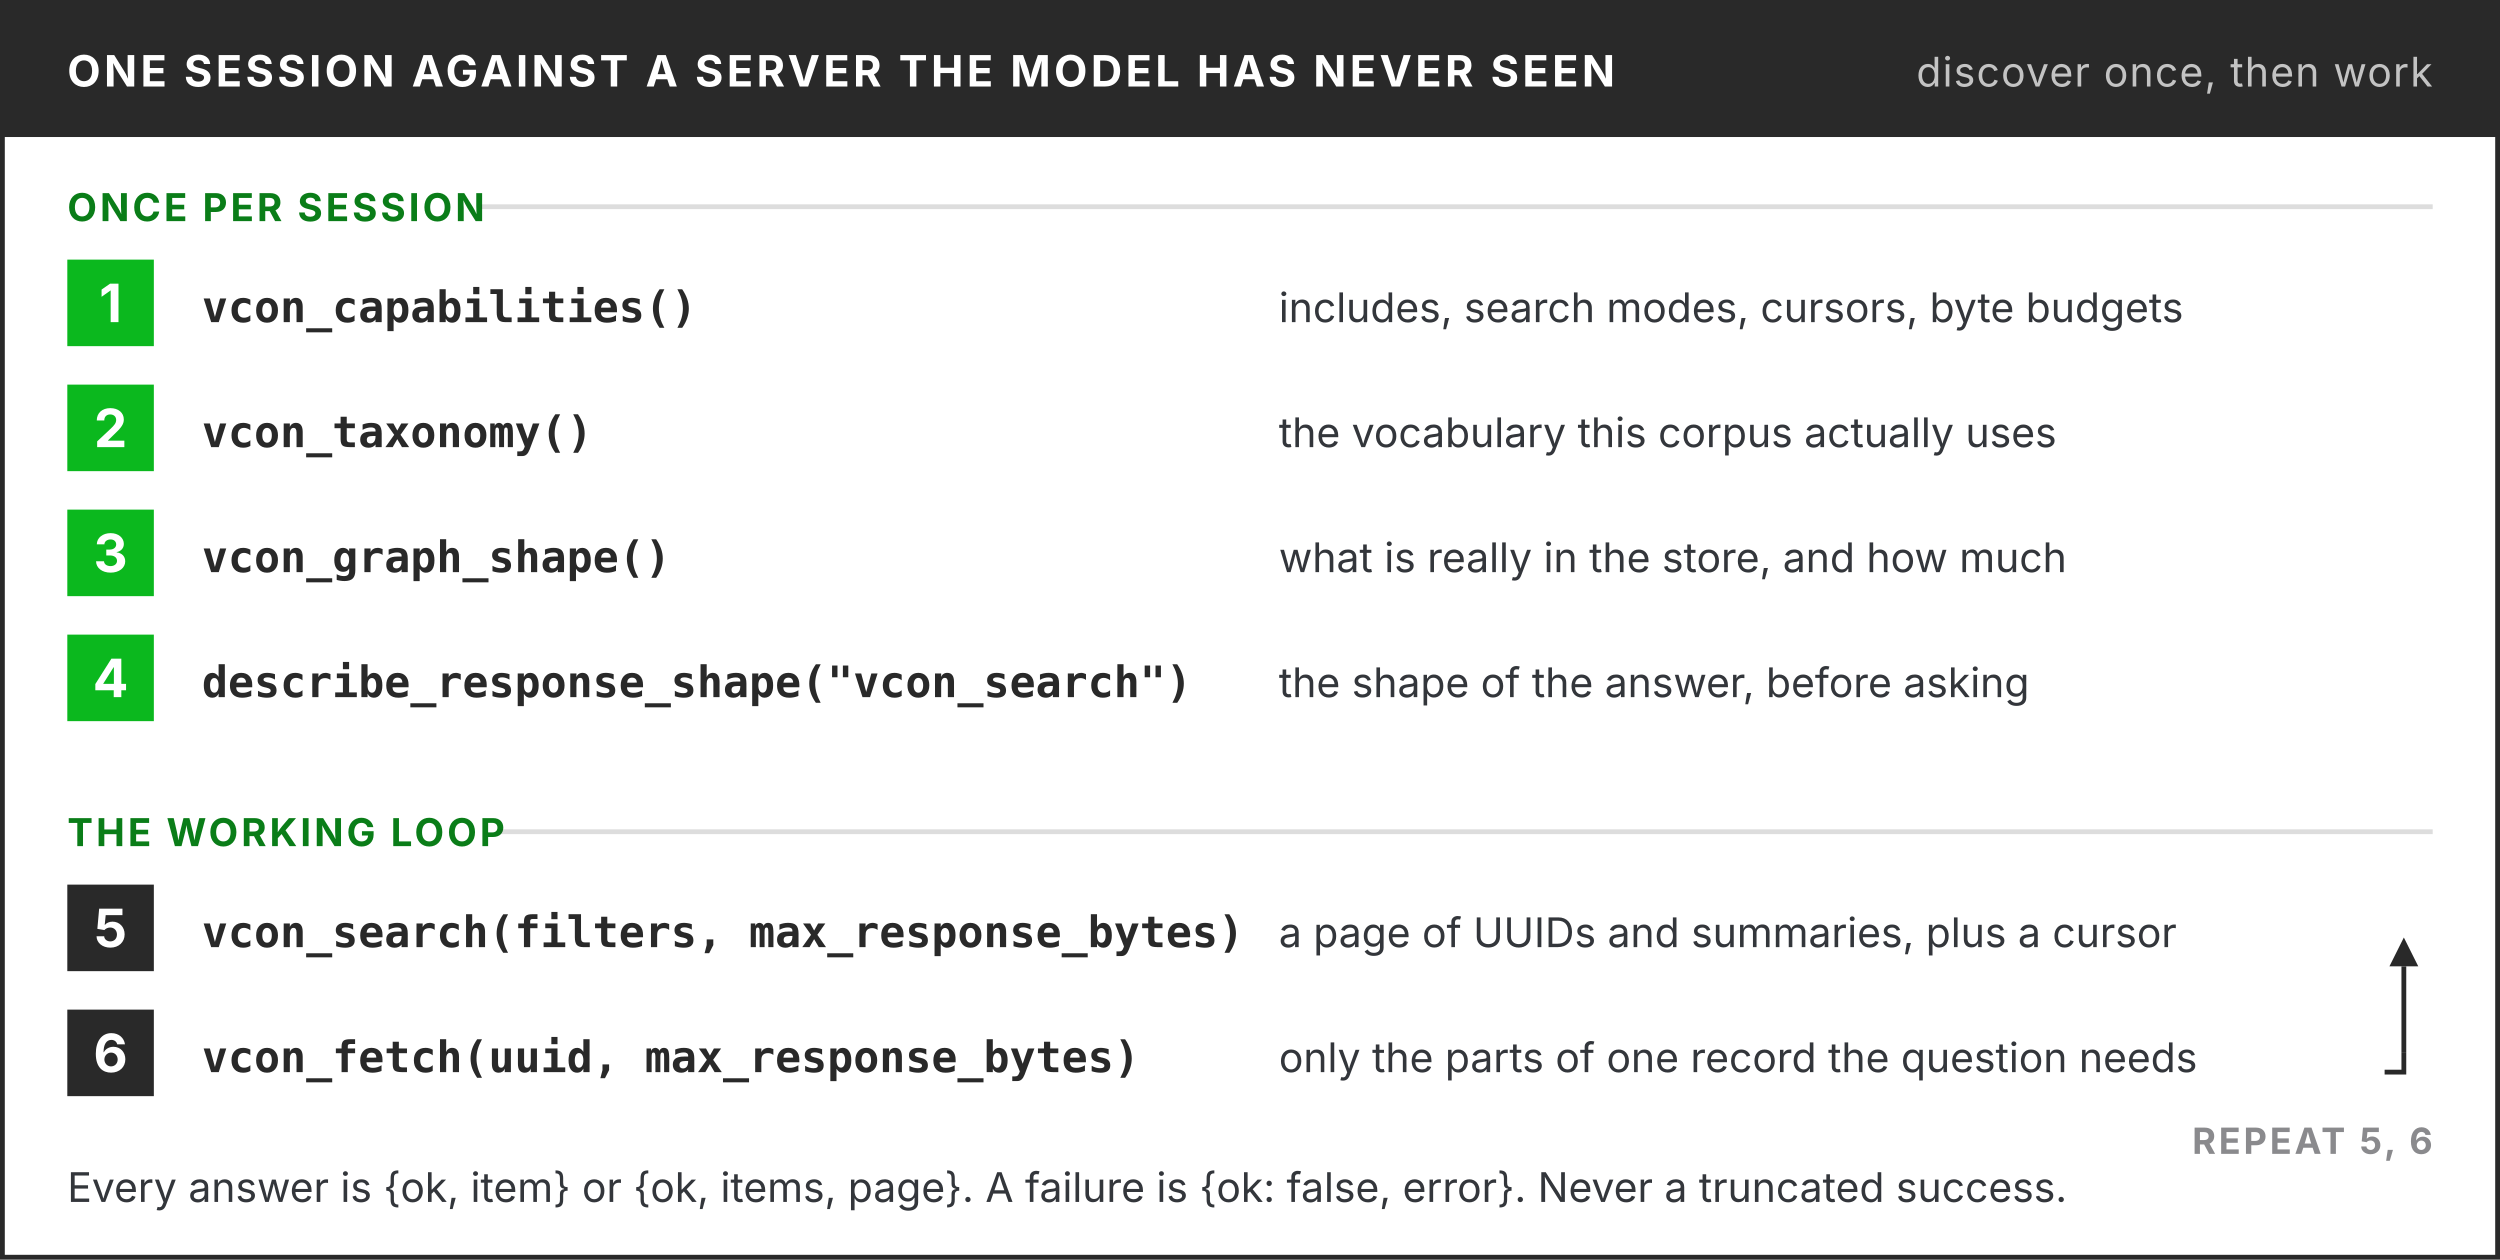
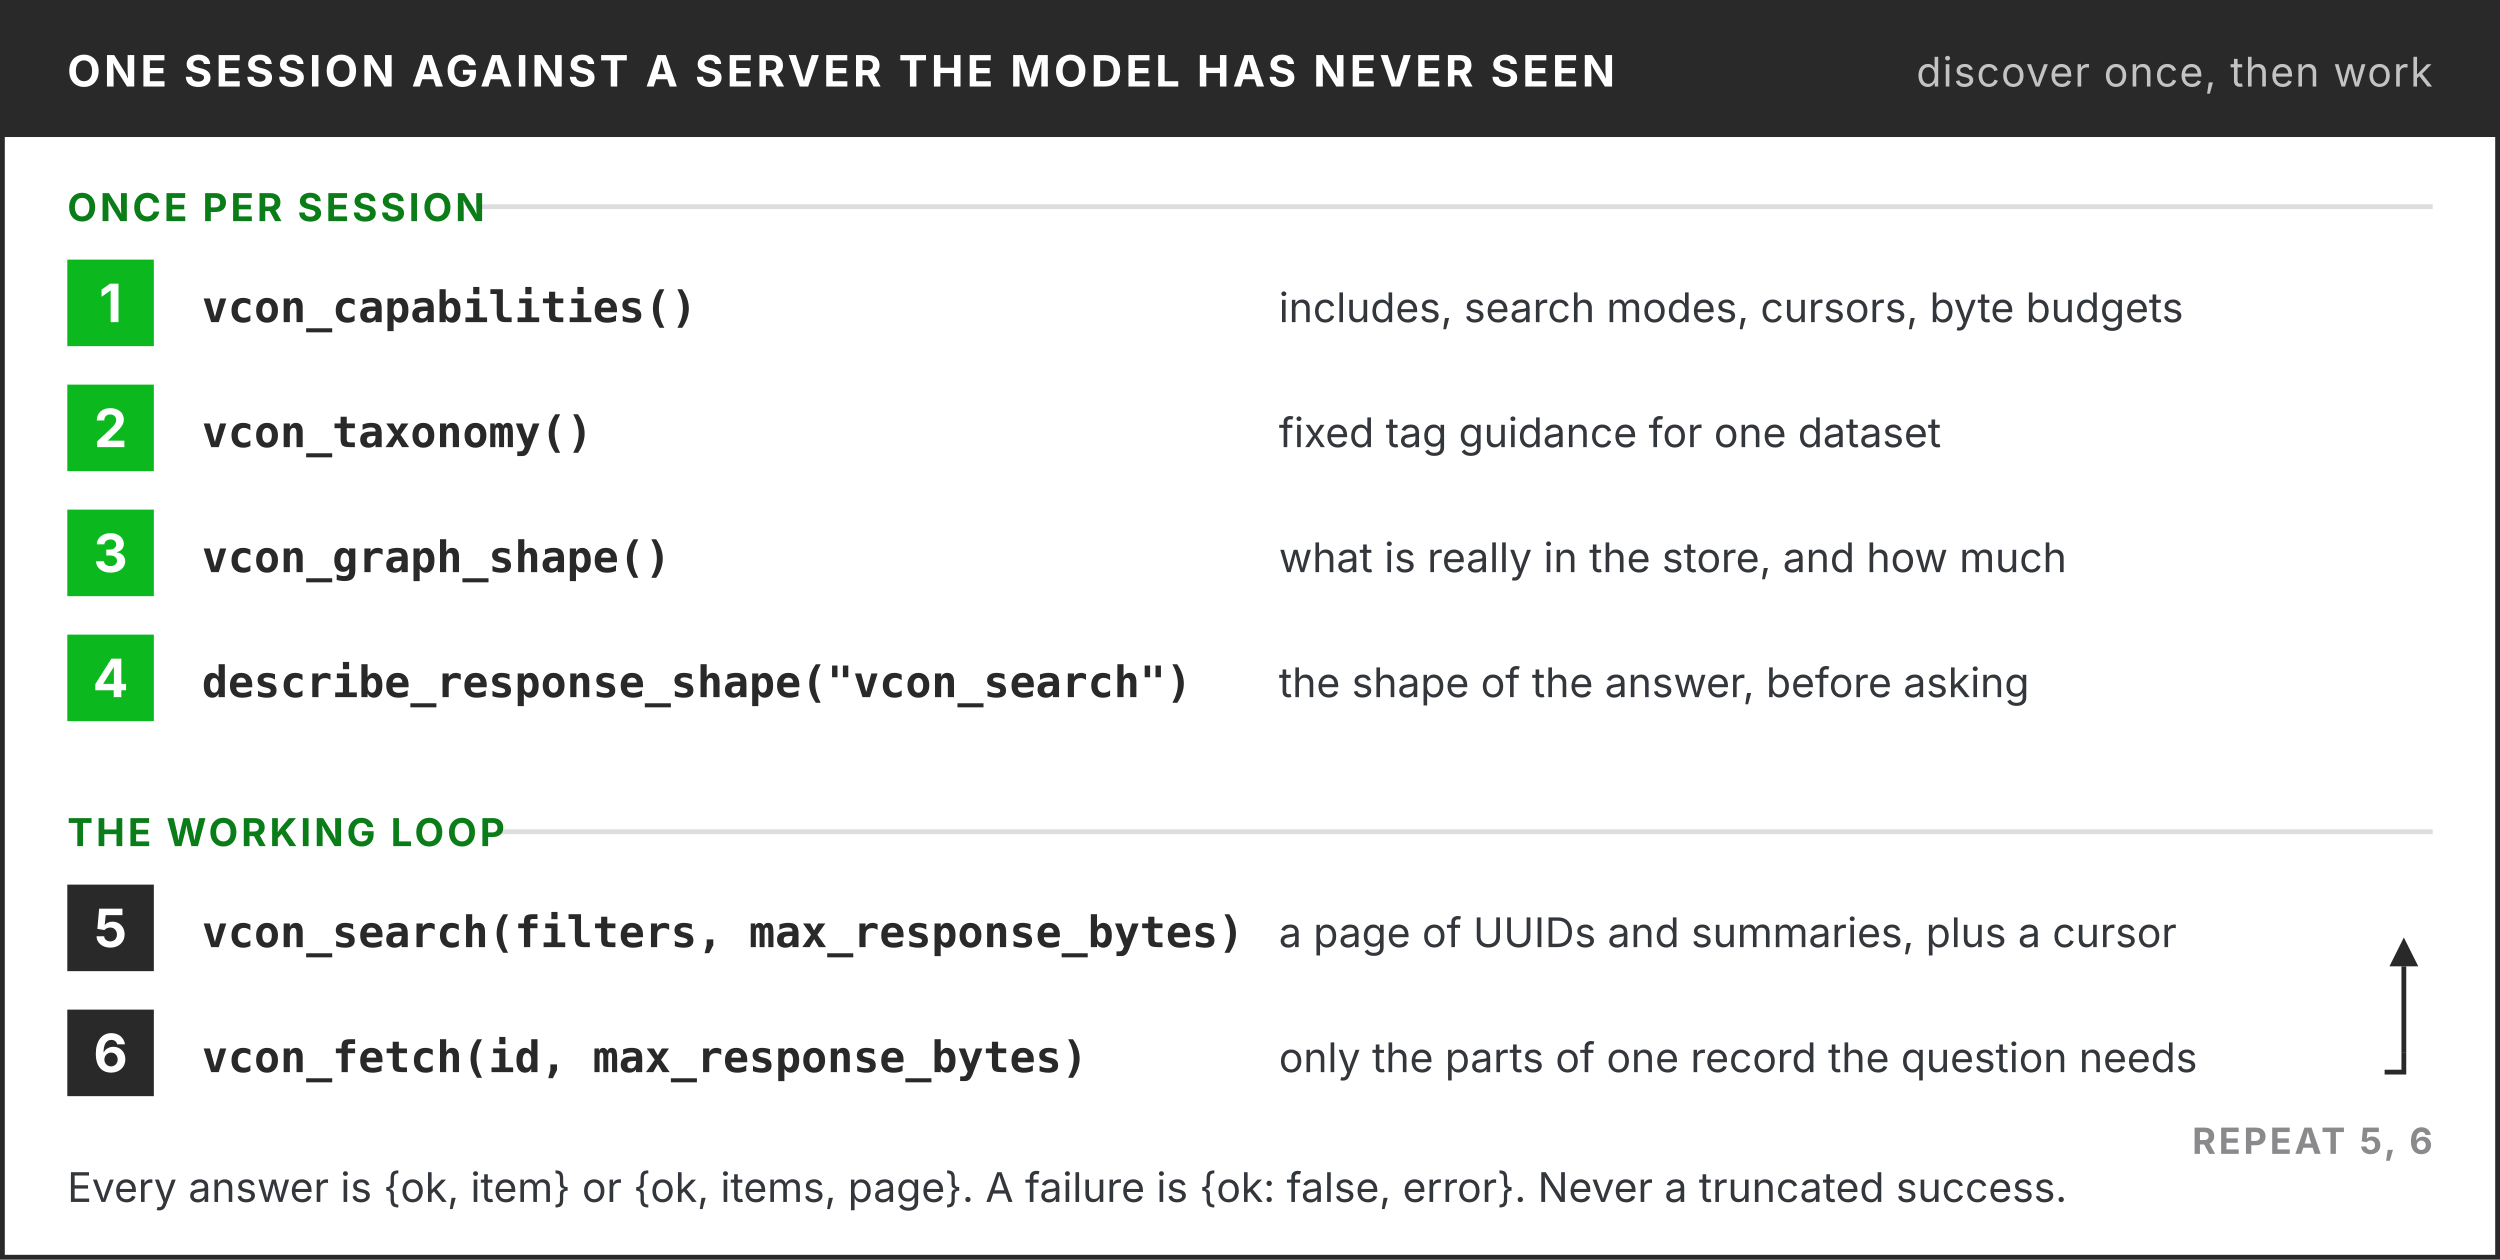
<svg xmlns="http://www.w3.org/2000/svg" viewBox="0 0 520 262" width="520" height="262" role="img" aria-label="A seven step session: four discovery calls once, then a search and fetch loop">
  <style>
    .seal{font:700 9px Inter,'Helvetica Neue',Arial,sans-serif;letter-spacing:.08em;fill:#FFFFFF}
    .sealsub{font:400 8.5px Inter,'Helvetica Neue',Arial,sans-serif;letter-spacing:.03em;fill:#FFFFFF;opacity:.72}
    .n{font:700 11px Inter,'Helvetica Neue',Arial,sans-serif;fill:#FFFFFF}
    .tool{font:700 9px ui-monospace,Menlo,Consolas,monospace;fill:#292929}
    .pb{font:400 8.5px Inter,'Helvetica Neue',Arial,sans-serif;fill:#33363B}
    .ph{font:700 8px Inter,'Helvetica Neue',Arial,sans-serif;letter-spacing:.08em;fill:#0A7D18}
    .arr{font:700 7.5px Inter,'Helvetica Neue',Arial,sans-serif;letter-spacing:.08em;fill:#8A8A8D}
  </style>
  <rect x="0.5" y="0.5" width="519" height="261" fill="#FFFFFF" stroke="#292929" stroke-width="1" />
  <rect x="0.5" y="0.5" width="519" height="28" fill="#292929" />
  <text class="seal" x="14" y="18">ONE SESSION AGAINST A SERVER THE MODEL HAS NEVER SEEN</text>
  <text class="sealsub" x="506" y="18" text-anchor="end">discover once, then work</text>
  <text class="ph" x="14" y="46">ONCE PER SESSION</text>
  <line x1="100" y1="43" x2="506" y2="43" stroke="#292929" stroke-opacity="0.16" />
  <rect x="14" y="54" width="18" height="18" fill="#0BB81E" />
  <text class="n" x="23" y="67" text-anchor="middle">1</text>
  <text class="tool" x="42" y="67">vcon_capabilities()</text>
  <text class="pb" x="266" y="67">includes, search modes, cursors, byte budgets</text>
  <rect x="14" y="80" width="18" height="18" fill="#0BB81E" />
  <text class="n" x="23" y="93" text-anchor="middle">2</text>
  <text class="tool" x="42" y="93">vcon_taxonomy()</text>
-   <text class="pb" x="266" y="93">the vocabulary this corpus actually uses</text>
+   <text class="pb" x="266" y="93">fixed tag guidance for one dataset</text>
  <rect x="14" y="106" width="18" height="18" fill="#0BB81E" />
  <text class="n" x="23" y="119" text-anchor="middle">3</text>
  <text class="tool" x="42" y="119">vcon_graph_shape()</text>
  <text class="pb" x="266" y="119">what is really in the store, and how much</text>
  <rect x="14" y="132" width="18" height="18" fill="#0BB81E" />
  <text class="n" x="23" y="145" text-anchor="middle">4</text>
  <text class="tool" x="42" y="145">describe_response_shape("vcon_search")</text>
  <text class="pb" x="266" y="145">the shape of the answer, before asking</text>
  <text class="ph" x="14" y="176">THE WORKING LOOP</text>
  <line x1="104" y1="173" x2="506" y2="173" stroke="#292929" stroke-opacity="0.16" />
  <rect x="14" y="184" width="18" height="18" fill="#292929" />
  <text class="n" x="23" y="197" text-anchor="middle">5</text>
  <text class="tool" x="42" y="197">vcon_search(filters, max_response_bytes)</text>
  <text class="pb" x="266" y="197">a page of UUIDs and summaries, plus a cursor</text>
  <rect x="14" y="210" width="18" height="18" fill="#292929" />
  <text class="n" x="23" y="223" text-anchor="middle">6</text>
-   <text class="tool" x="42" y="223">vcon_fetch(uuid, max_response_bytes)</text>
+   <text class="tool" x="42" y="223">vcon_fetch(id, max_response_bytes)</text>
  <text class="pb" x="266" y="223">only the parts of one record the question needs</text>
  <path d="M500 219 L500 201" stroke="#292929" stroke-width="1" fill="none" />
  <path d="M497 201 L500 195 L503 201 Z" fill="#292929" />
  <path d="M500 219 L500 223 L496 223" stroke="#292929" stroke-width="1" fill="none" />
  <text class="arr" x="506" y="240" text-anchor="end">REPEAT 5, 6</text>
  <text class="pb" x="14" y="250">Every answer is {ok, item} or {ok, items, page}. A failure is {ok: false, error}. Never a truncated success.</text>
</svg>
